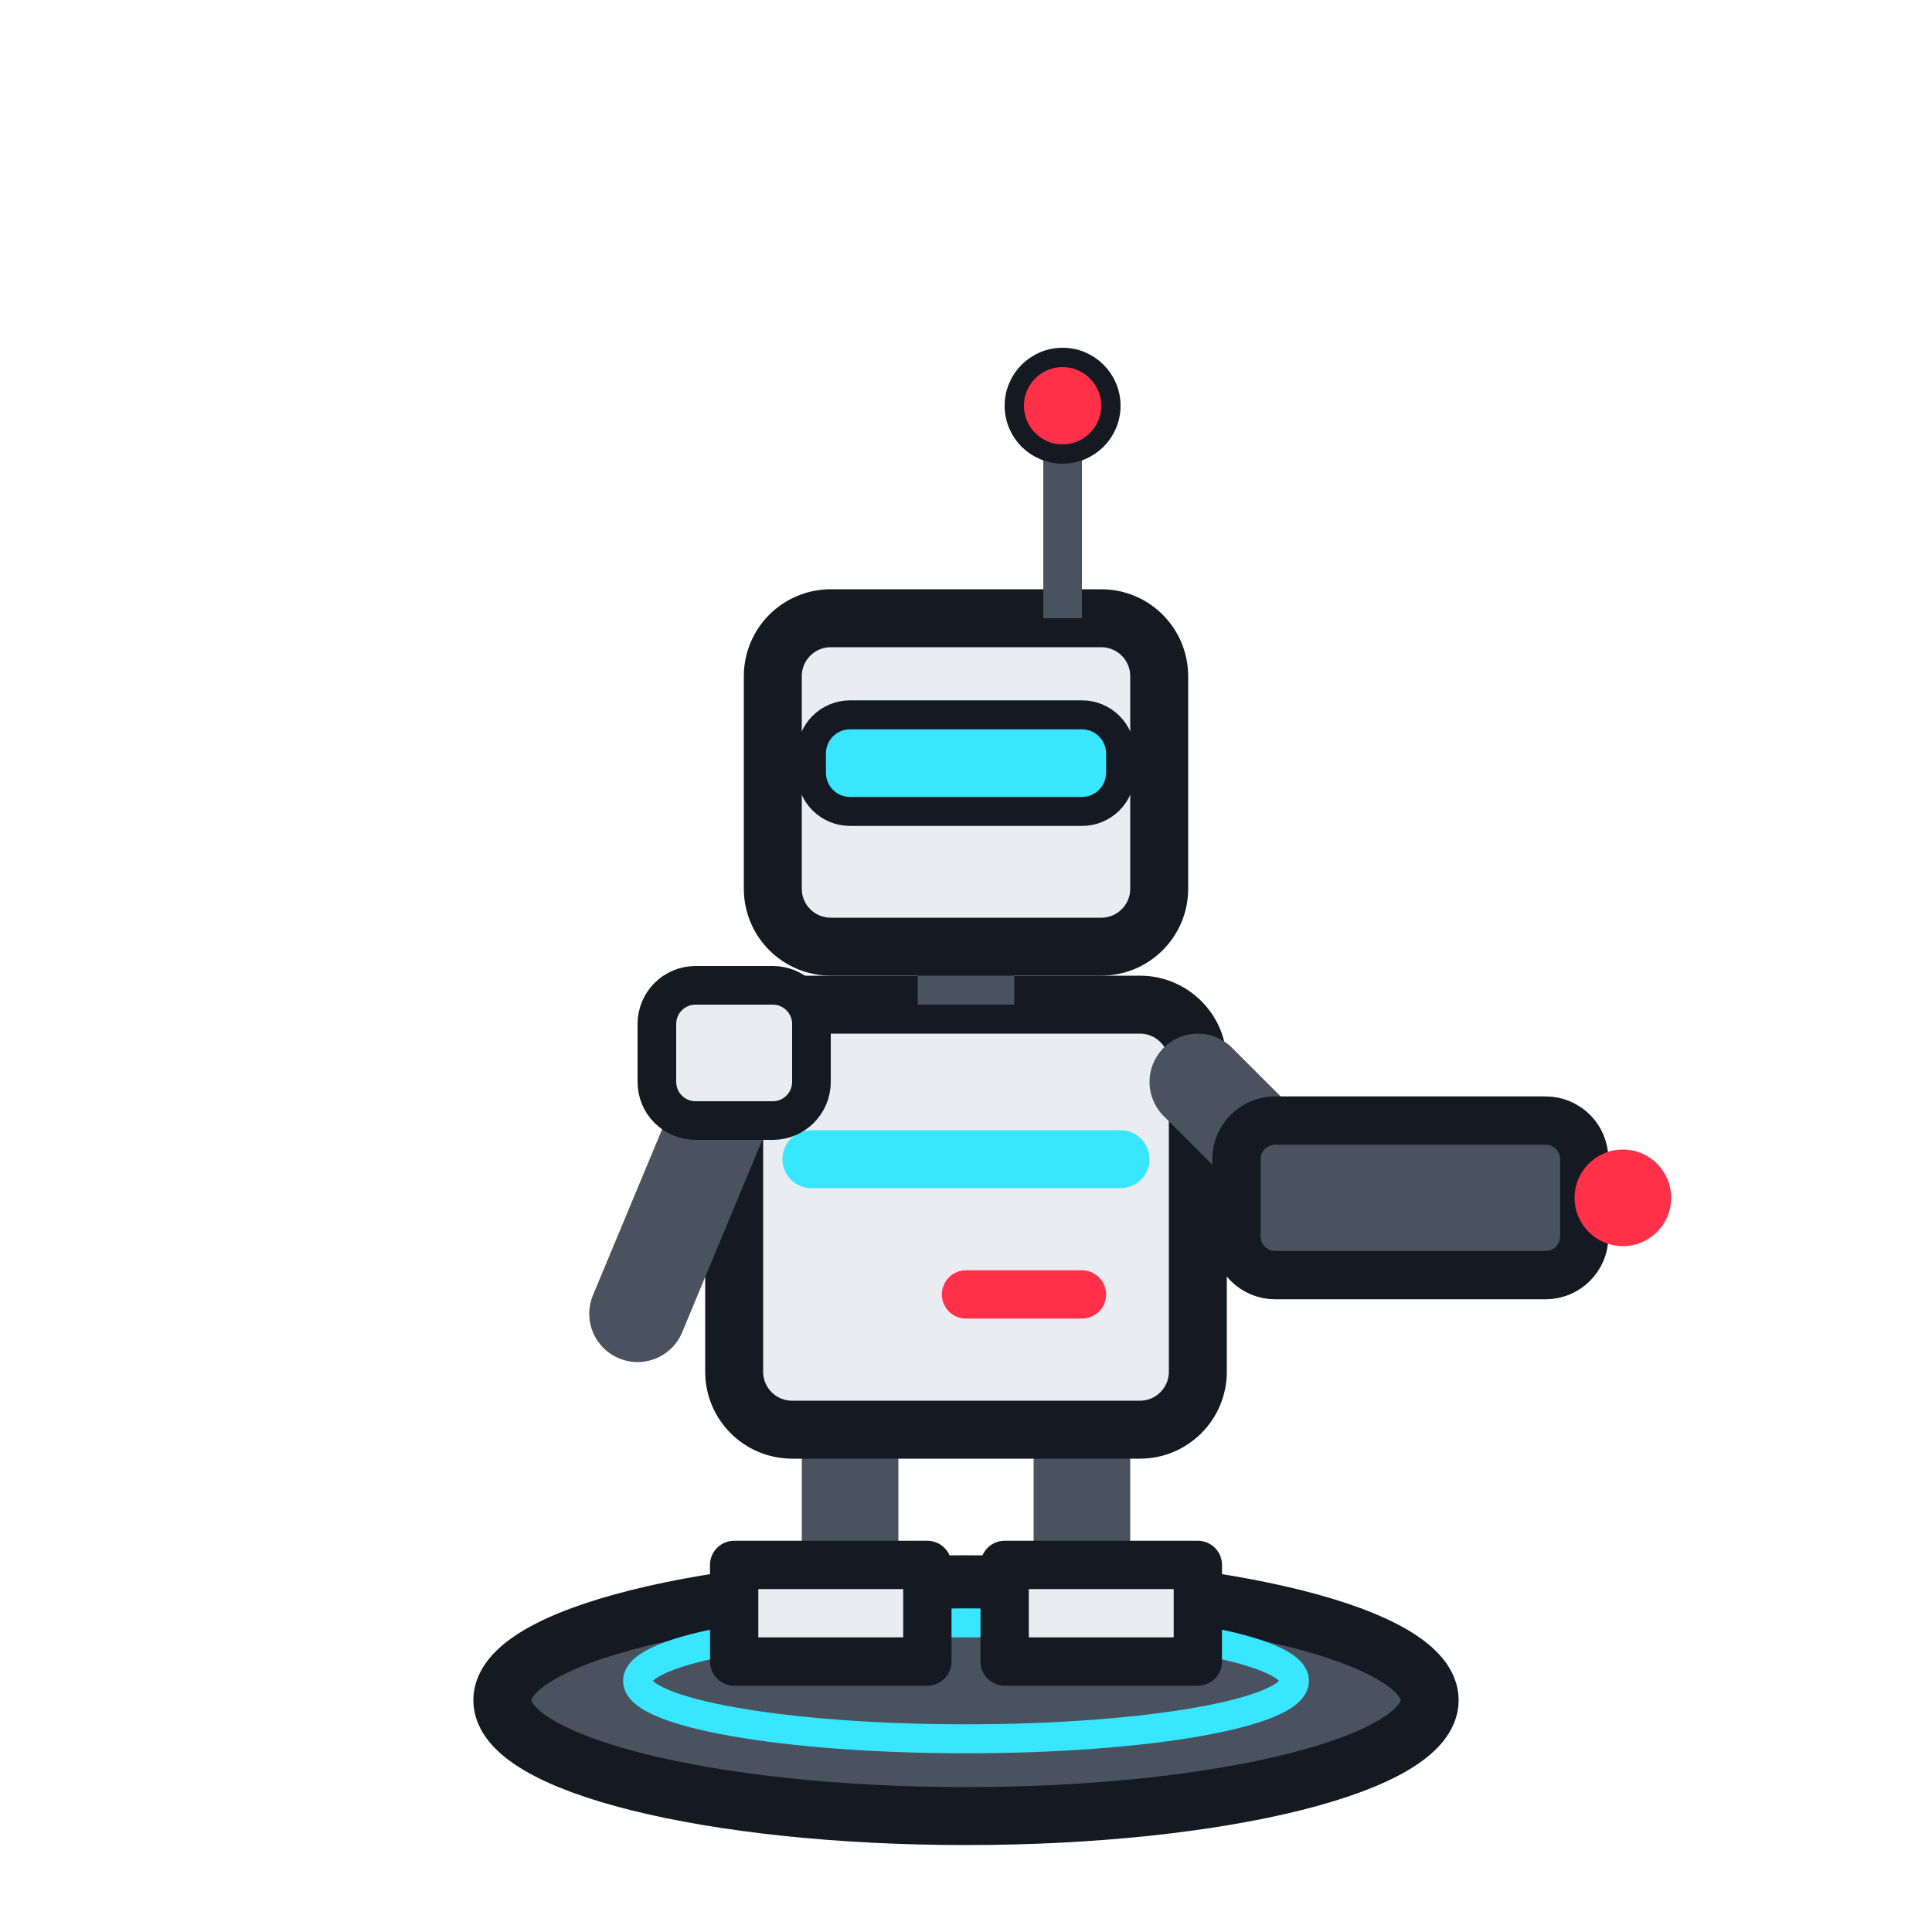
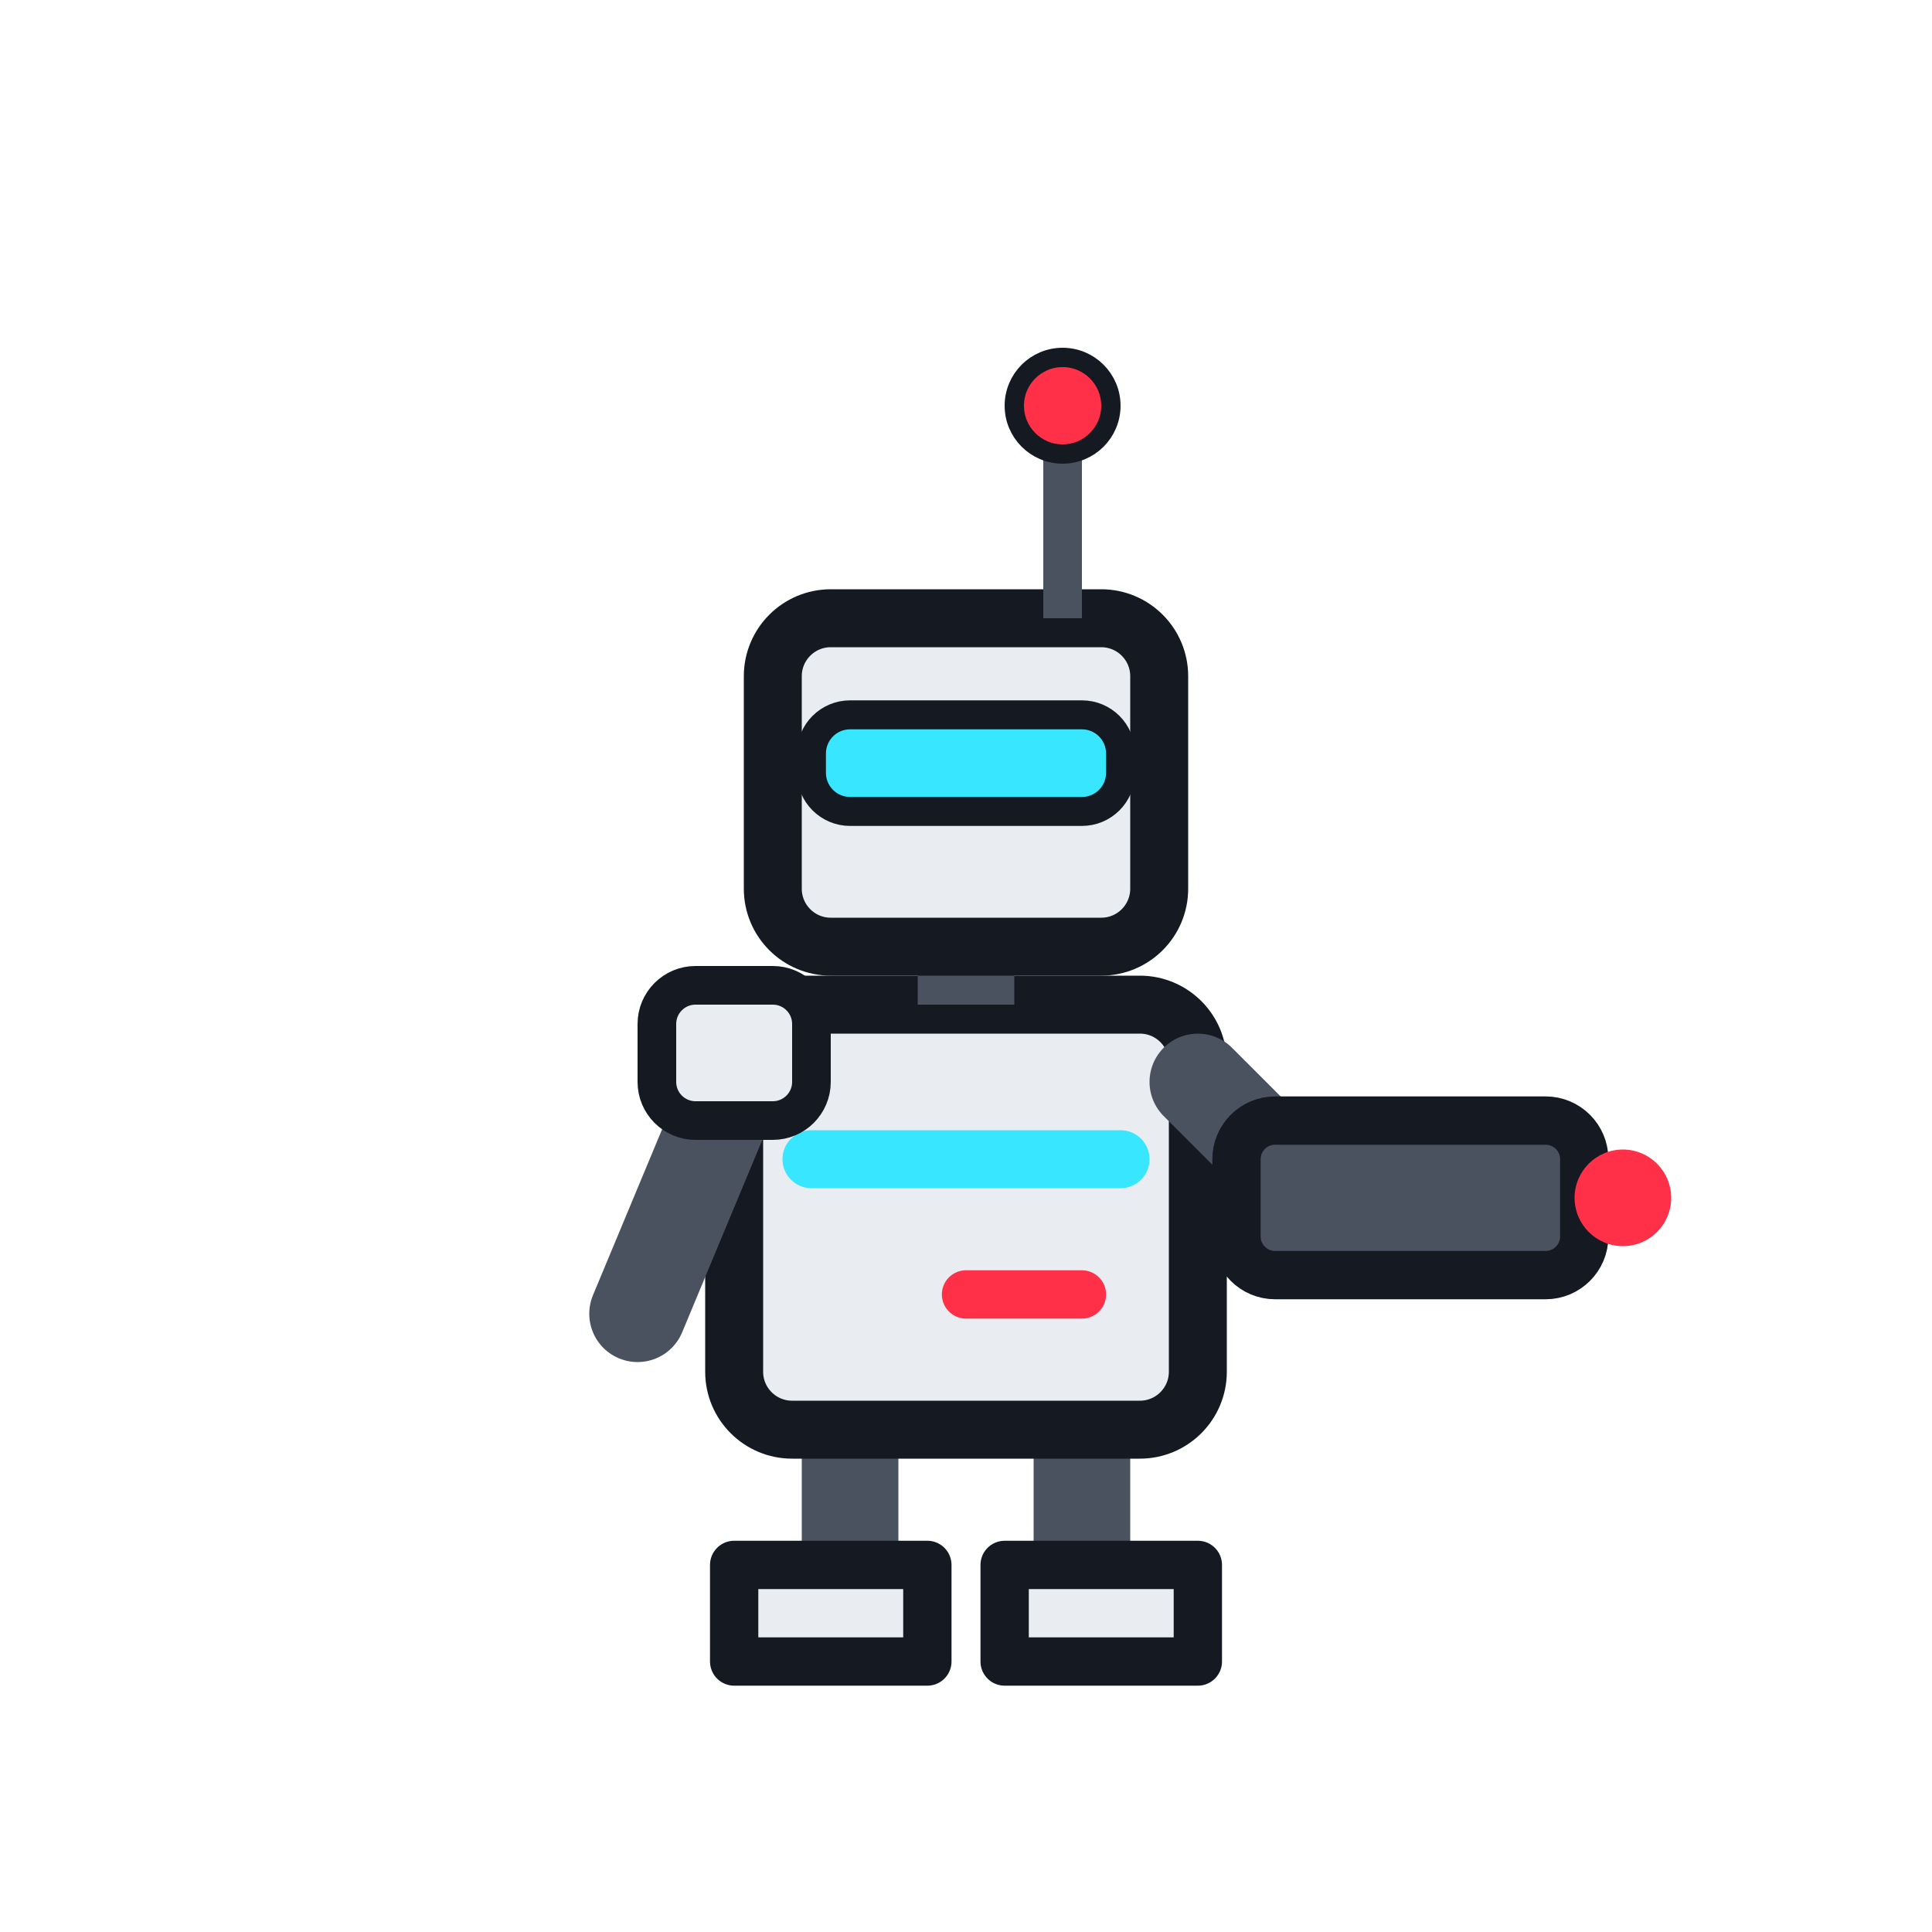
<svg xmlns="http://www.w3.org/2000/svg" viewBox="0 0 100 100">
-   <ellipse cx="50" cy="88" rx="24" ry="6" fill="#4a5260" stroke="#141922" stroke-width="3" />
-   <ellipse cx="50" cy="87" rx="17" ry="3" fill="none" stroke="#39e6ff" stroke-width="1.5" />
  <path d="M44 74 V82 M56 74 V82" stroke="#4a5260" stroke-width="5" stroke-linecap="round" />
  <path d="M38 86 V81 H48 V86 Z M52 86 V81 H62 V86 Z" fill="#e9edf2" stroke="#141922" stroke-width="2.5" stroke-linejoin="round" />
  <rect x="38" y="52" width="24" height="22" rx="3" fill="#e9edf2" stroke="#141922" stroke-width="3" />
  <path d="M42 60 H58" stroke="#39e6ff" stroke-width="3" stroke-linecap="round" />
  <path d="M50 67 H56" stroke="#ff3048" stroke-width="2.5" stroke-linecap="round" />
  <path d="M50 48 V52" stroke="#4a5260" stroke-width="5" />
  <rect x="40" y="32" width="20" height="17" rx="3" fill="#e9edf2" stroke="#141922" stroke-width="3" />
  <rect x="42" y="37" width="16" height="5" rx="2" fill="#39e6ff" stroke="#141922" stroke-width="1.5" />
  <path d="M55 32 V22" stroke="#4a5260" stroke-width="2" />
  <circle cx="55" cy="21" r="2.5" fill="#ff3048" stroke="#141922" stroke-width="1" />
  <path d="M62 56 L68 62" stroke="#4a5260" stroke-width="5" stroke-linecap="round" />
  <rect x="64" y="58" width="18" height="8" rx="2" fill="#4a5260" stroke="#141922" stroke-width="2.5" />
  <circle cx="84" cy="62" r="2.5" fill="#ff3048" />
  <path d="M38 56 L33 68" stroke="#4a5260" stroke-width="5" stroke-linecap="round" />
  <rect x="34" y="51" width="8" height="7" rx="2" fill="#e9edf2" stroke="#141922" stroke-width="2" />
</svg>
